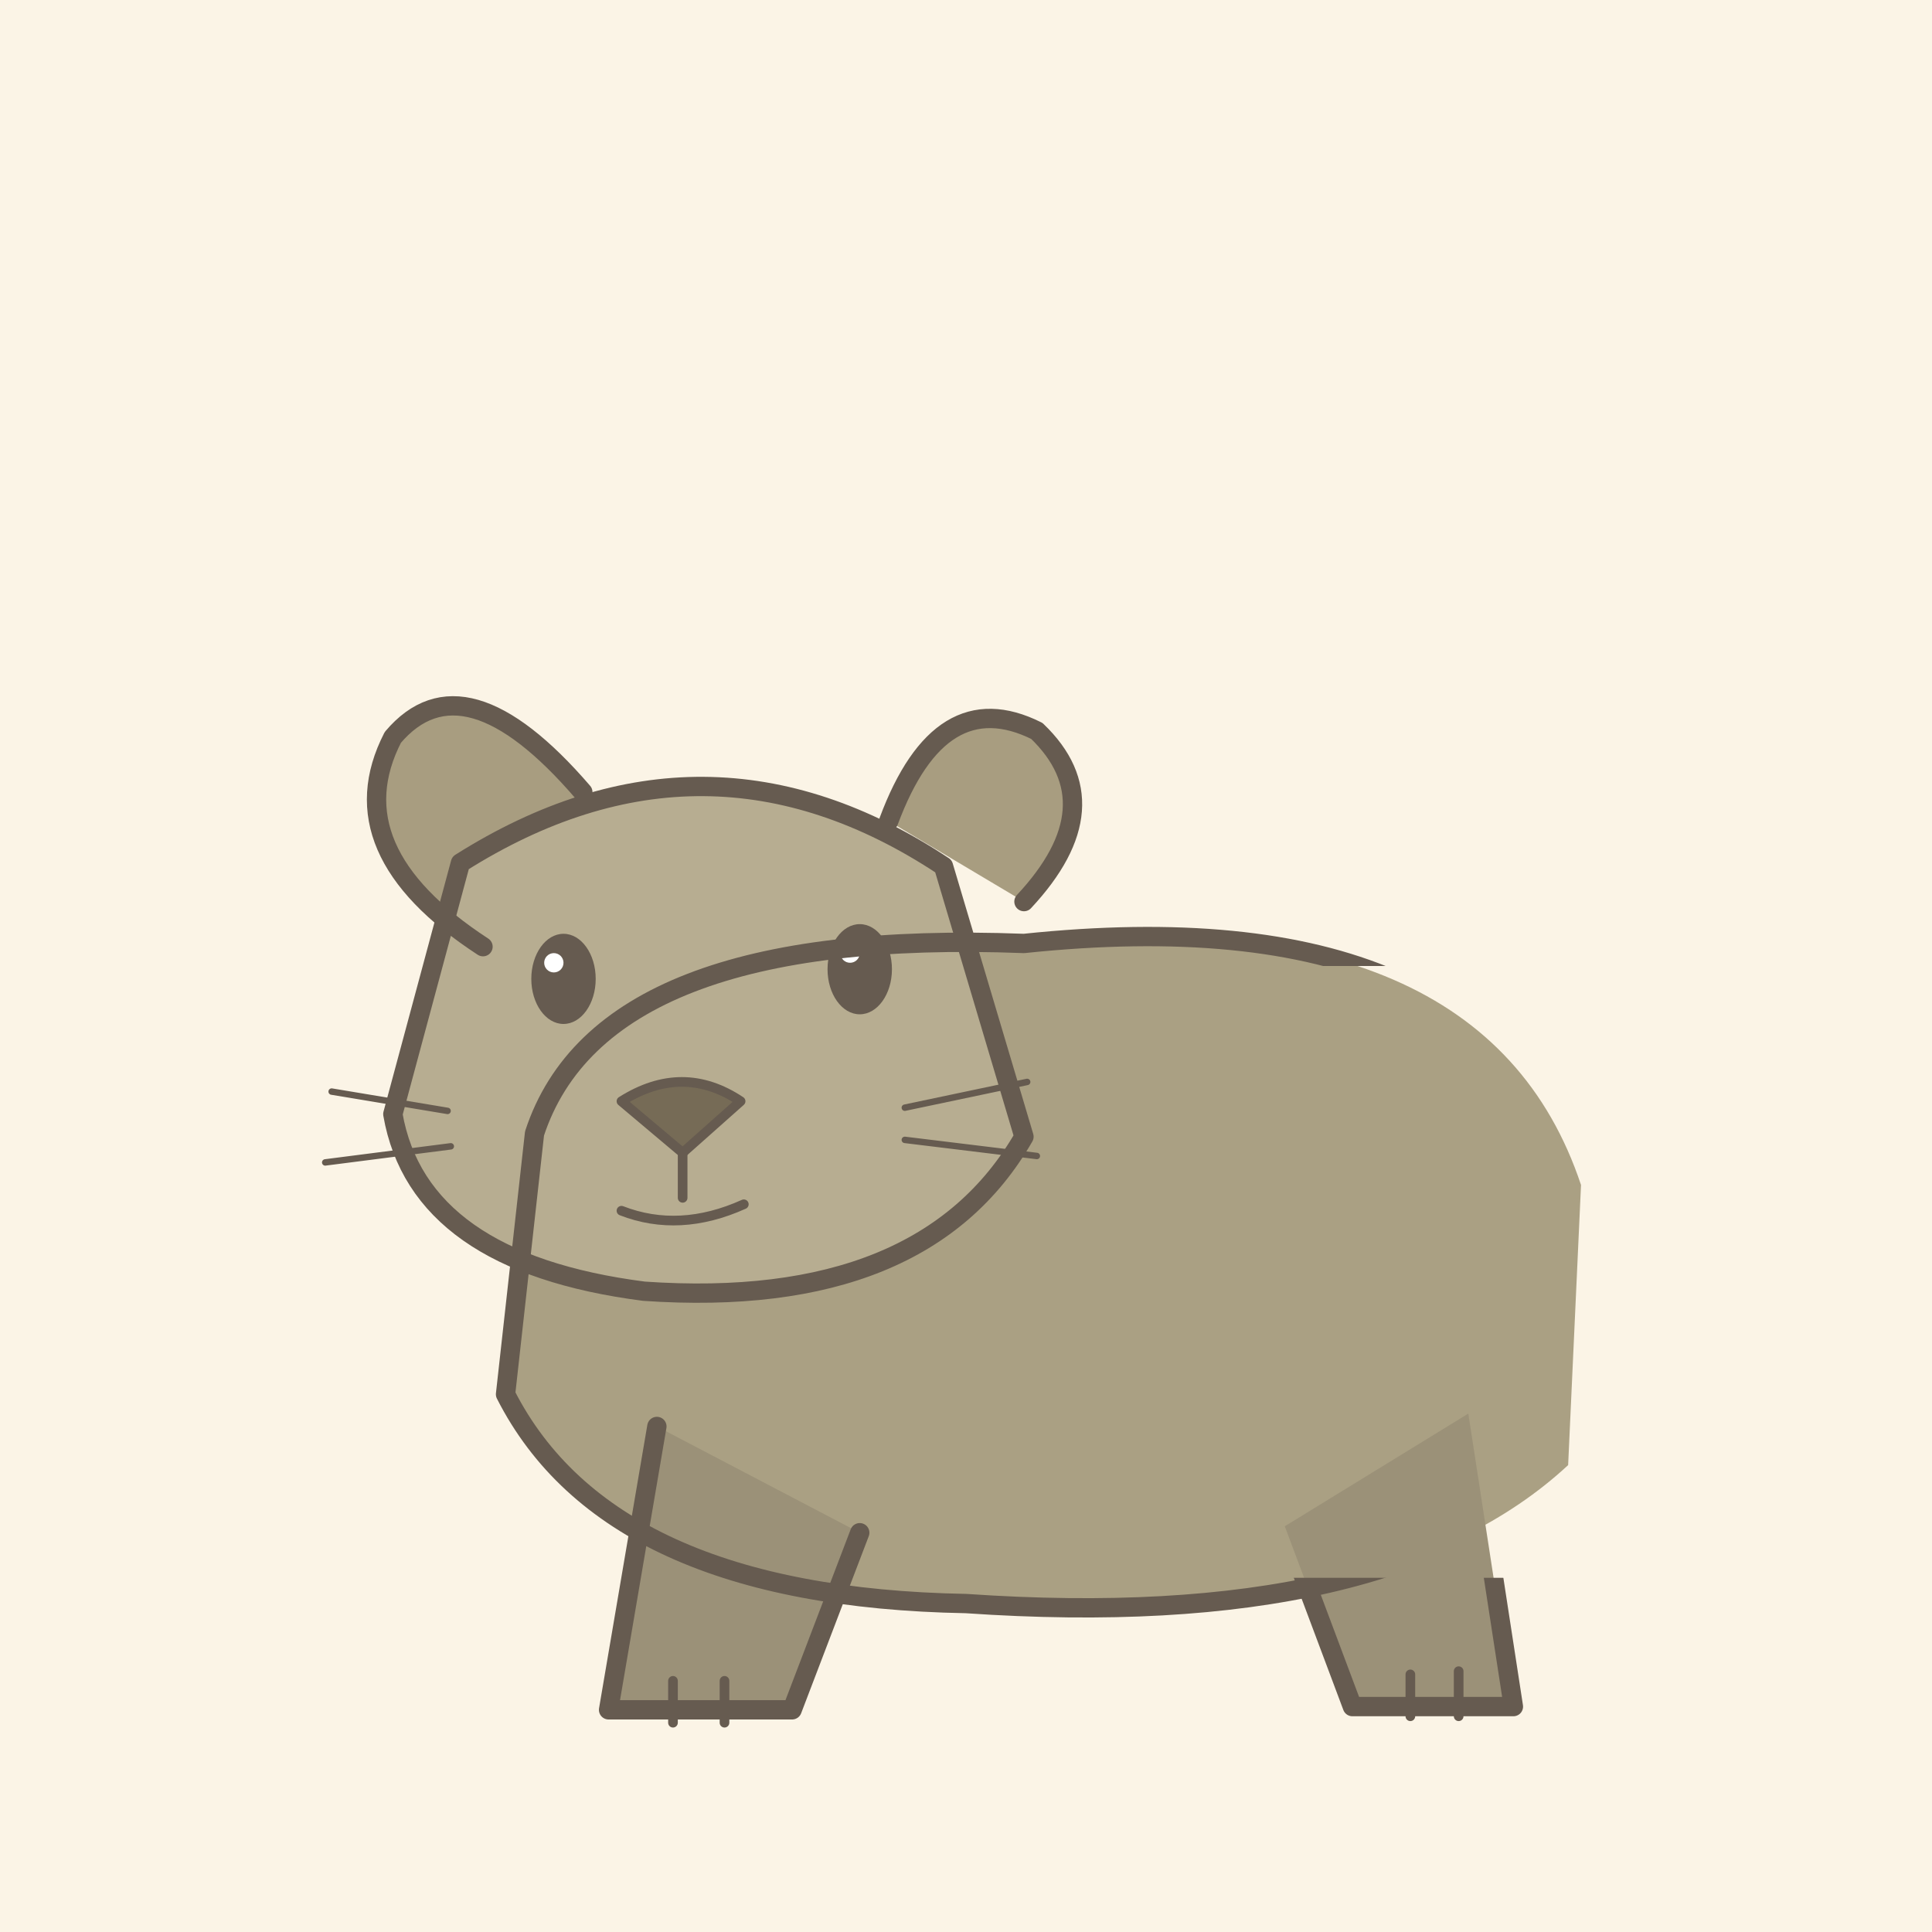
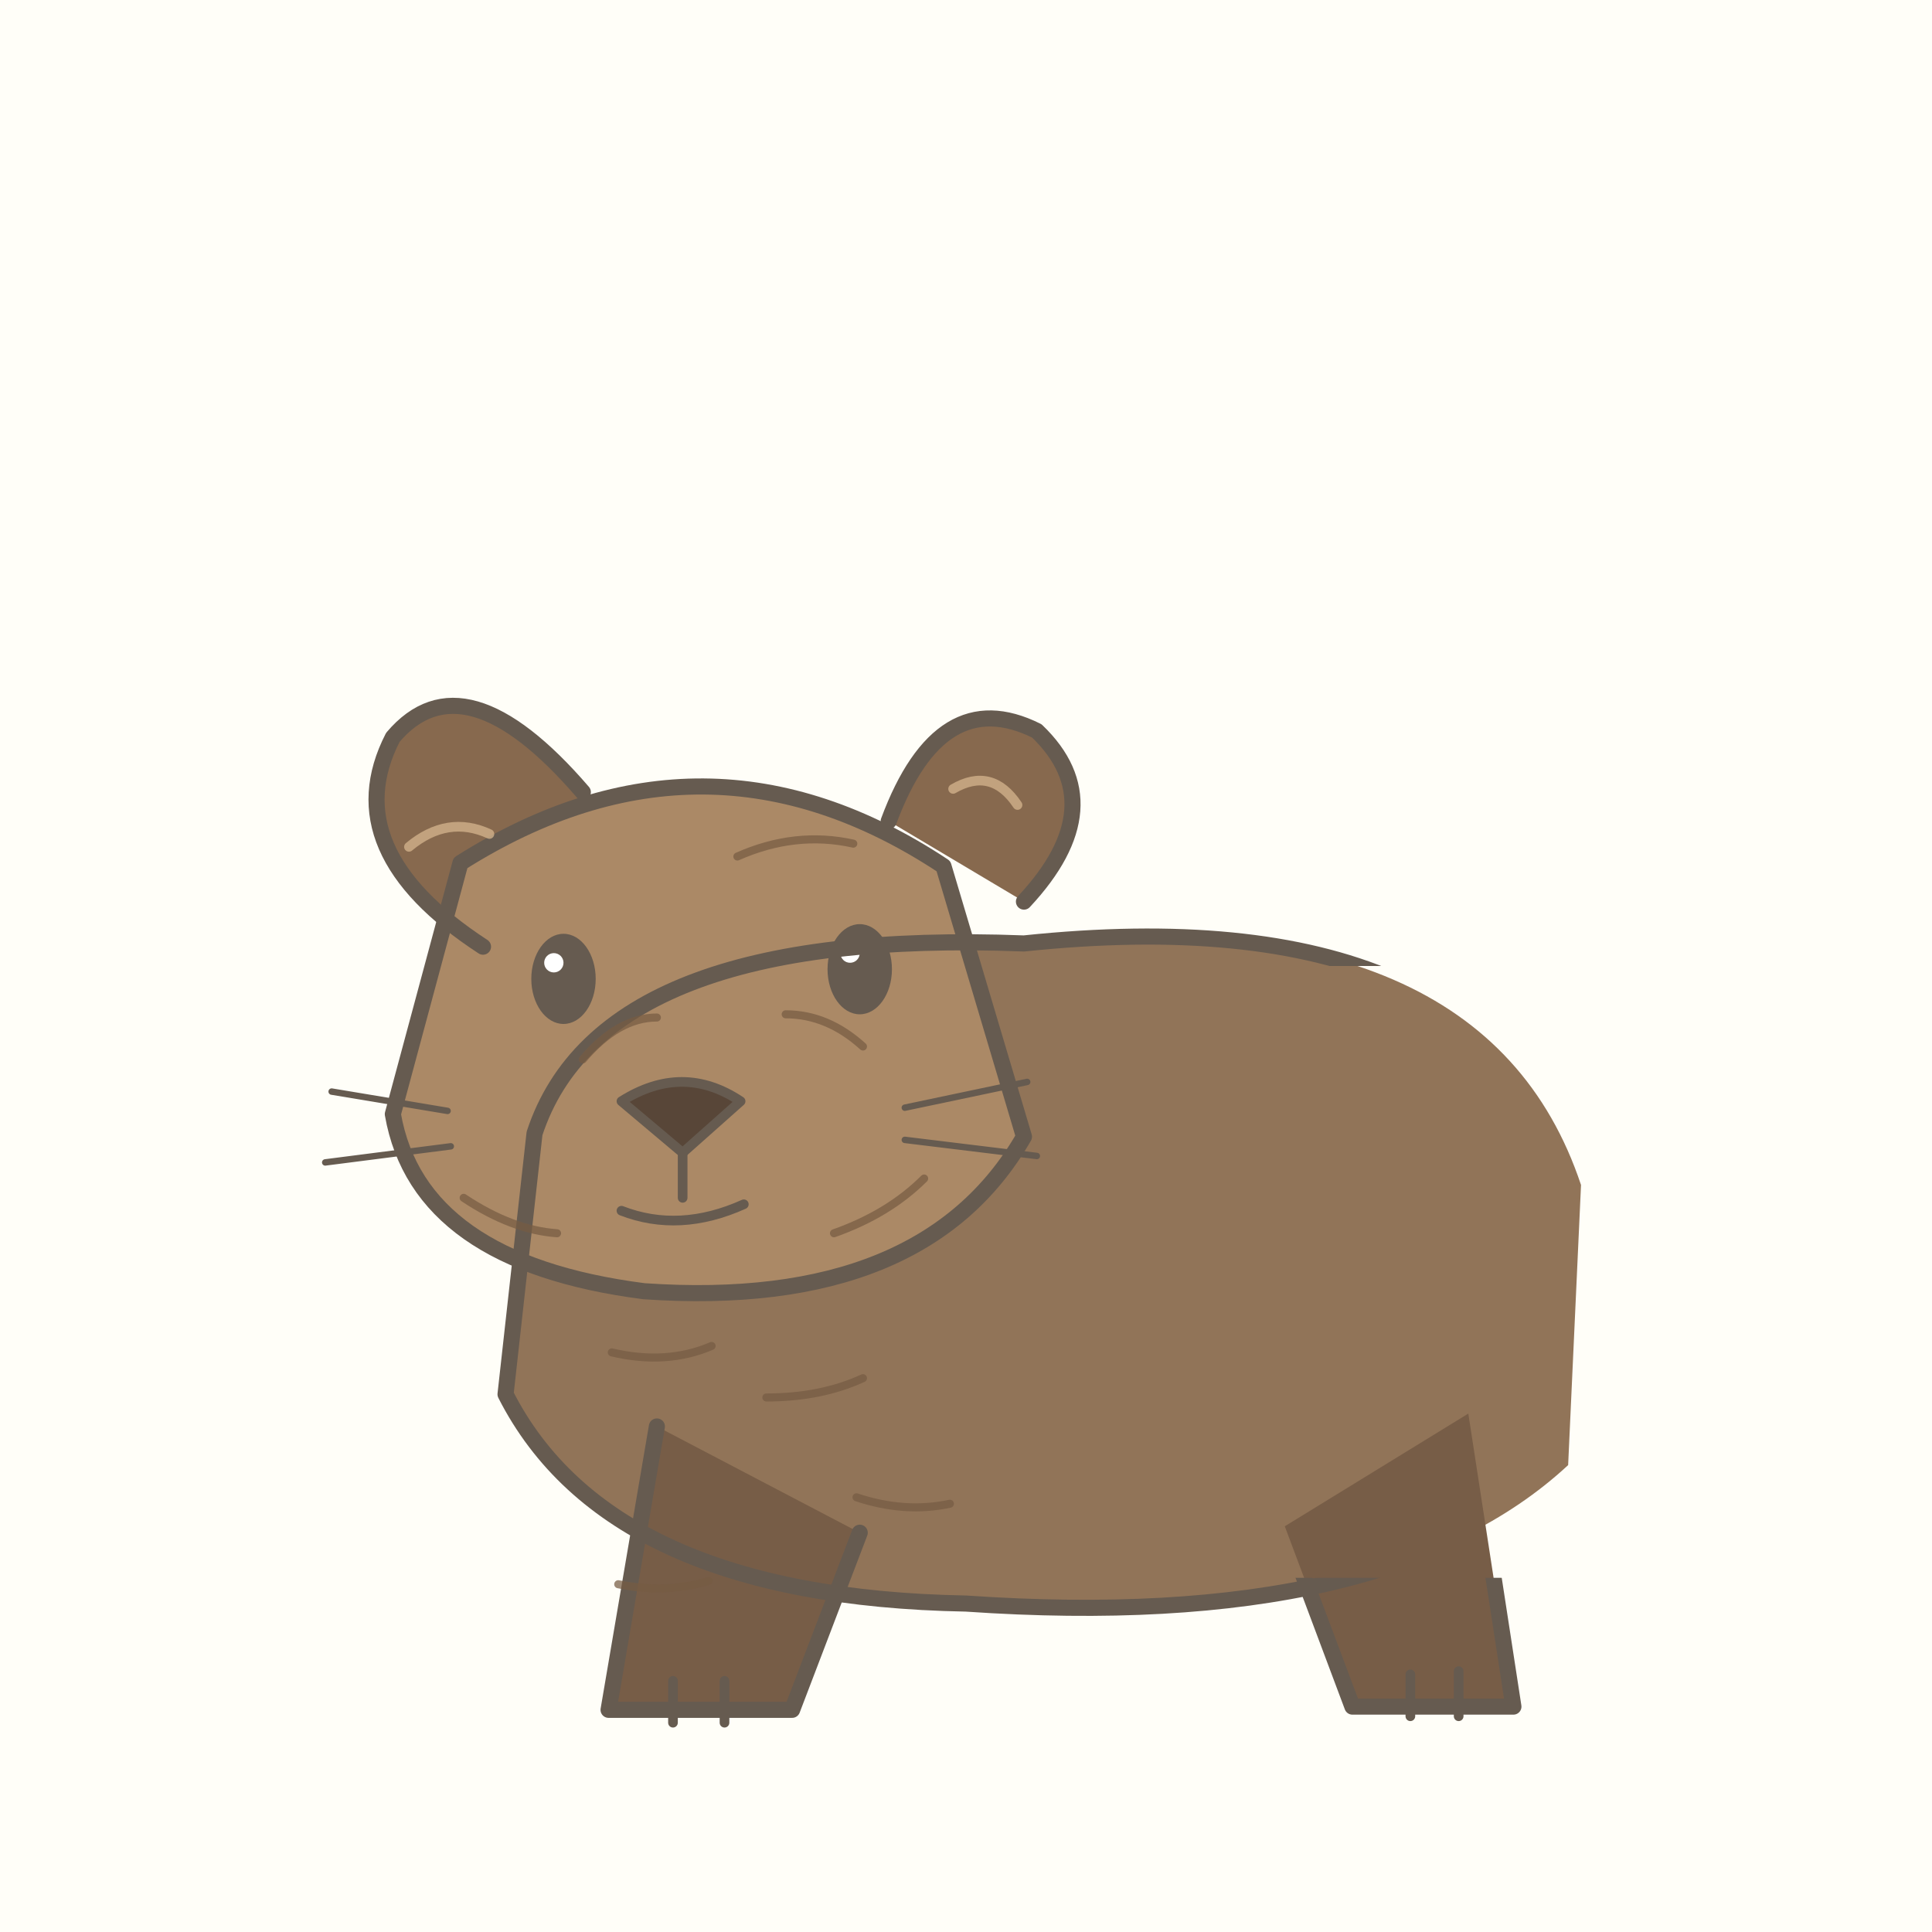
<svg xmlns="http://www.w3.org/2000/svg" width="600" height="600" viewBox="0 0 600 600" data-full-animal="hyrax" data-illustration="incomplete">
-   <rect width="600" height="600" fill="#fbf4e6" />
-   <path d="M166 352Q187 288 318 293Q461 278 491 368L487 455Q431 507 300 498Q189 496 157 433Z" fill="#aaa083" stroke="none" stroke-width="6" stroke-linecap="round" stroke-linejoin="round" />
-   <path d="M204 443L189 531L246 531L267 476M399 474L420 530L470 530L456 439" fill="#9b9178" stroke="none" stroke-width="6" stroke-linecap="round" stroke-linejoin="round" />
-   <path d="M150 294Q104 264 122 229Q144 203 181 246M276 255Q292 212 322 227Q346 250 318 280" fill="#a89d80" stroke="none" stroke-width="6" stroke-linecap="round" stroke-linejoin="round" />
-   <path d="M143 268Q219 220 293 269L318 353Q287 407 200 401Q130 392 122 346Z" fill="#b7ad91" stroke="none" stroke-width="6" stroke-linecap="round" stroke-linejoin="round" />
+   <rect width="600" height="600" fill="#fffef8" />
+   <path d="M166 352Q187 288 318 293Q461 278 491 368L487 455Q431 507 300 498Q189 496 157 433Z" fill="#917458" stroke="none" stroke-width="5" stroke-linecap="round" stroke-linejoin="round" />
+   <path d="M204 443L189 531L246 531L267 476M399 474L420 530L470 530L456 439" fill="#775d47" stroke="none" stroke-width="5" stroke-linecap="round" stroke-linejoin="round" />
+   <path d="M150 294Q104 264 122 229Q144 203 181 246M276 255Q292 212 322 227Q346 250 318 280" fill="#87694e" stroke="none" stroke-width="5" stroke-linecap="round" stroke-linejoin="round" />
+   <path d="M143 268Q219 220 293 269L318 353Q287 407 200 401Q130 392 122 346Z" fill="#ab8966" stroke="none" stroke-width="5" stroke-linecap="round" stroke-linejoin="round" />
  <ellipse cx="175" cy="304" rx="10" ry="14" fill="#665b50" />
  <circle cx="172" cy="299" r="3" fill="white" />
  <ellipse cx="267" cy="301" rx="10" ry="14" fill="#665b50" />
  <circle cx="264" cy="296" r="3" fill="white" />
-   <path d="M193 342Q212 330 230 342L212 358Z" fill="#766b56" stroke="none" stroke-width="3" stroke-linecap="round" stroke-linejoin="round" />
+   <path d="M193 342Q212 330 230 342L212 358Z" fill="#584638" stroke="none" stroke-width="3" stroke-linecap="round" stroke-linejoin="round" />
  <path d="M212 358V372M193 376Q211 383 231 374" fill="none" stroke="none" stroke-width="3" stroke-linecap="round" stroke-linejoin="round" />
  <path d="M139 345L103 339M140 356L101 361M281 344L319 336M281 354L322 359" fill="none" stroke="none" stroke-width="2" stroke-linecap="round" stroke-linejoin="round" />
  <path d="M209 522V535M225 522V535M438 520V533M453 519V533" fill="none" stroke="none" stroke-width="3" stroke-linecap="round" stroke-linejoin="round" />
  <defs>
    <mask id="rump">
      <rect width="600" height="600" fill="white" />
      <rect x="365" y="300" width="155" height="190" fill="black" />
    </mask>
  </defs>
  <g mask="url(#rump)">
-     <path d="M166 352Q187 288 318 293Q461 278 491 368L487 455Q431 507 300 498Q189 496 157 433Z" fill="none" stroke="#665b50" stroke-width="6" stroke-linecap="round" stroke-linejoin="round" />
-     <path d="M204 443L189 531L246 531L267 476M399 474L420 530L470 530L456 439" fill="none" stroke="#665b50" stroke-width="6" stroke-linecap="round" stroke-linejoin="round" />
-     <path d="M150 294Q104 264 122 229Q144 203 181 246M276 255Q292 212 322 227Q346 250 318 280" fill="none" stroke="#665b50" stroke-width="6" stroke-linecap="round" stroke-linejoin="round" />
-     <path d="M143 268Q219 220 293 269L318 353Q287 407 200 401Q130 392 122 346Z" fill="none" stroke="#665b50" stroke-width="6" stroke-linecap="round" stroke-linejoin="round" />
+     <path d="M166 352Q187 288 318 293Q461 278 491 368L487 455Q431 507 300 498Q189 496 157 433Z" fill="none" stroke="#665b50" stroke-width="5" stroke-linecap="round" stroke-linejoin="round" />
+     <path d="M204 443L189 531L246 531L267 476M399 474L420 530L470 530L456 439" fill="none" stroke="#665b50" stroke-width="5" stroke-linecap="round" stroke-linejoin="round" />
+     <path d="M150 294Q104 264 122 229Q144 203 181 246M276 255Q292 212 322 227Q346 250 318 280" fill="none" stroke="#665b50" stroke-width="5" stroke-linecap="round" stroke-linejoin="round" />
+     <path d="M143 268Q219 220 293 269L318 353Q287 407 200 401Q130 392 122 346Z" fill="none" stroke="#665b50" stroke-width="5" stroke-linecap="round" stroke-linejoin="round" />
    <ellipse cx="175" cy="304" rx="10" ry="14" fill="none" />
    <circle cx="172" cy="299" r="3" fill="none" />
    <ellipse cx="267" cy="301" rx="10" ry="14" fill="none" />
    <circle cx="264" cy="296" r="3" fill="none" />
    <path d="M193 342Q212 330 230 342L212 358Z" fill="none" stroke="#665b50" stroke-width="3" stroke-linecap="round" stroke-linejoin="round" />
    <path d="M212 358V372M193 376Q211 383 231 374" fill="none" stroke="#665b50" stroke-width="3" stroke-linecap="round" stroke-linejoin="round" />
    <path d="M139 345L103 339M140 356L101 361M281 344L319 336M281 354L322 359" fill="none" stroke="#665b50" stroke-width="2" stroke-linecap="round" stroke-linejoin="round" />
    <path d="M209 522V535M225 522V535M438 520V533M453 519V533" fill="none" stroke="#665b50" stroke-width="3" stroke-linecap="round" stroke-linejoin="round" />
  </g>
+   <g fill="none" stroke="#765b43" stroke-width="2.5" stroke-linecap="round" opacity=".72">
+     <path d="M181 329q11-13 23-13M244 315q13 0 24 10M144 372q15 10 29 11M259 383q17-6 28-17M190 420q17 4 31-2M238 434q17 0 30-6M266 465q15 5 29 2M192 492q15 3 28-1M229 266q18-8 36-4" />
+   </g>
+   <path d="M127 263q12-10 25-4M296 245q12-7 20 5" fill="none" stroke="#d6b58d" stroke-width="3" stroke-linecap="round" opacity=".75" />
</svg>
